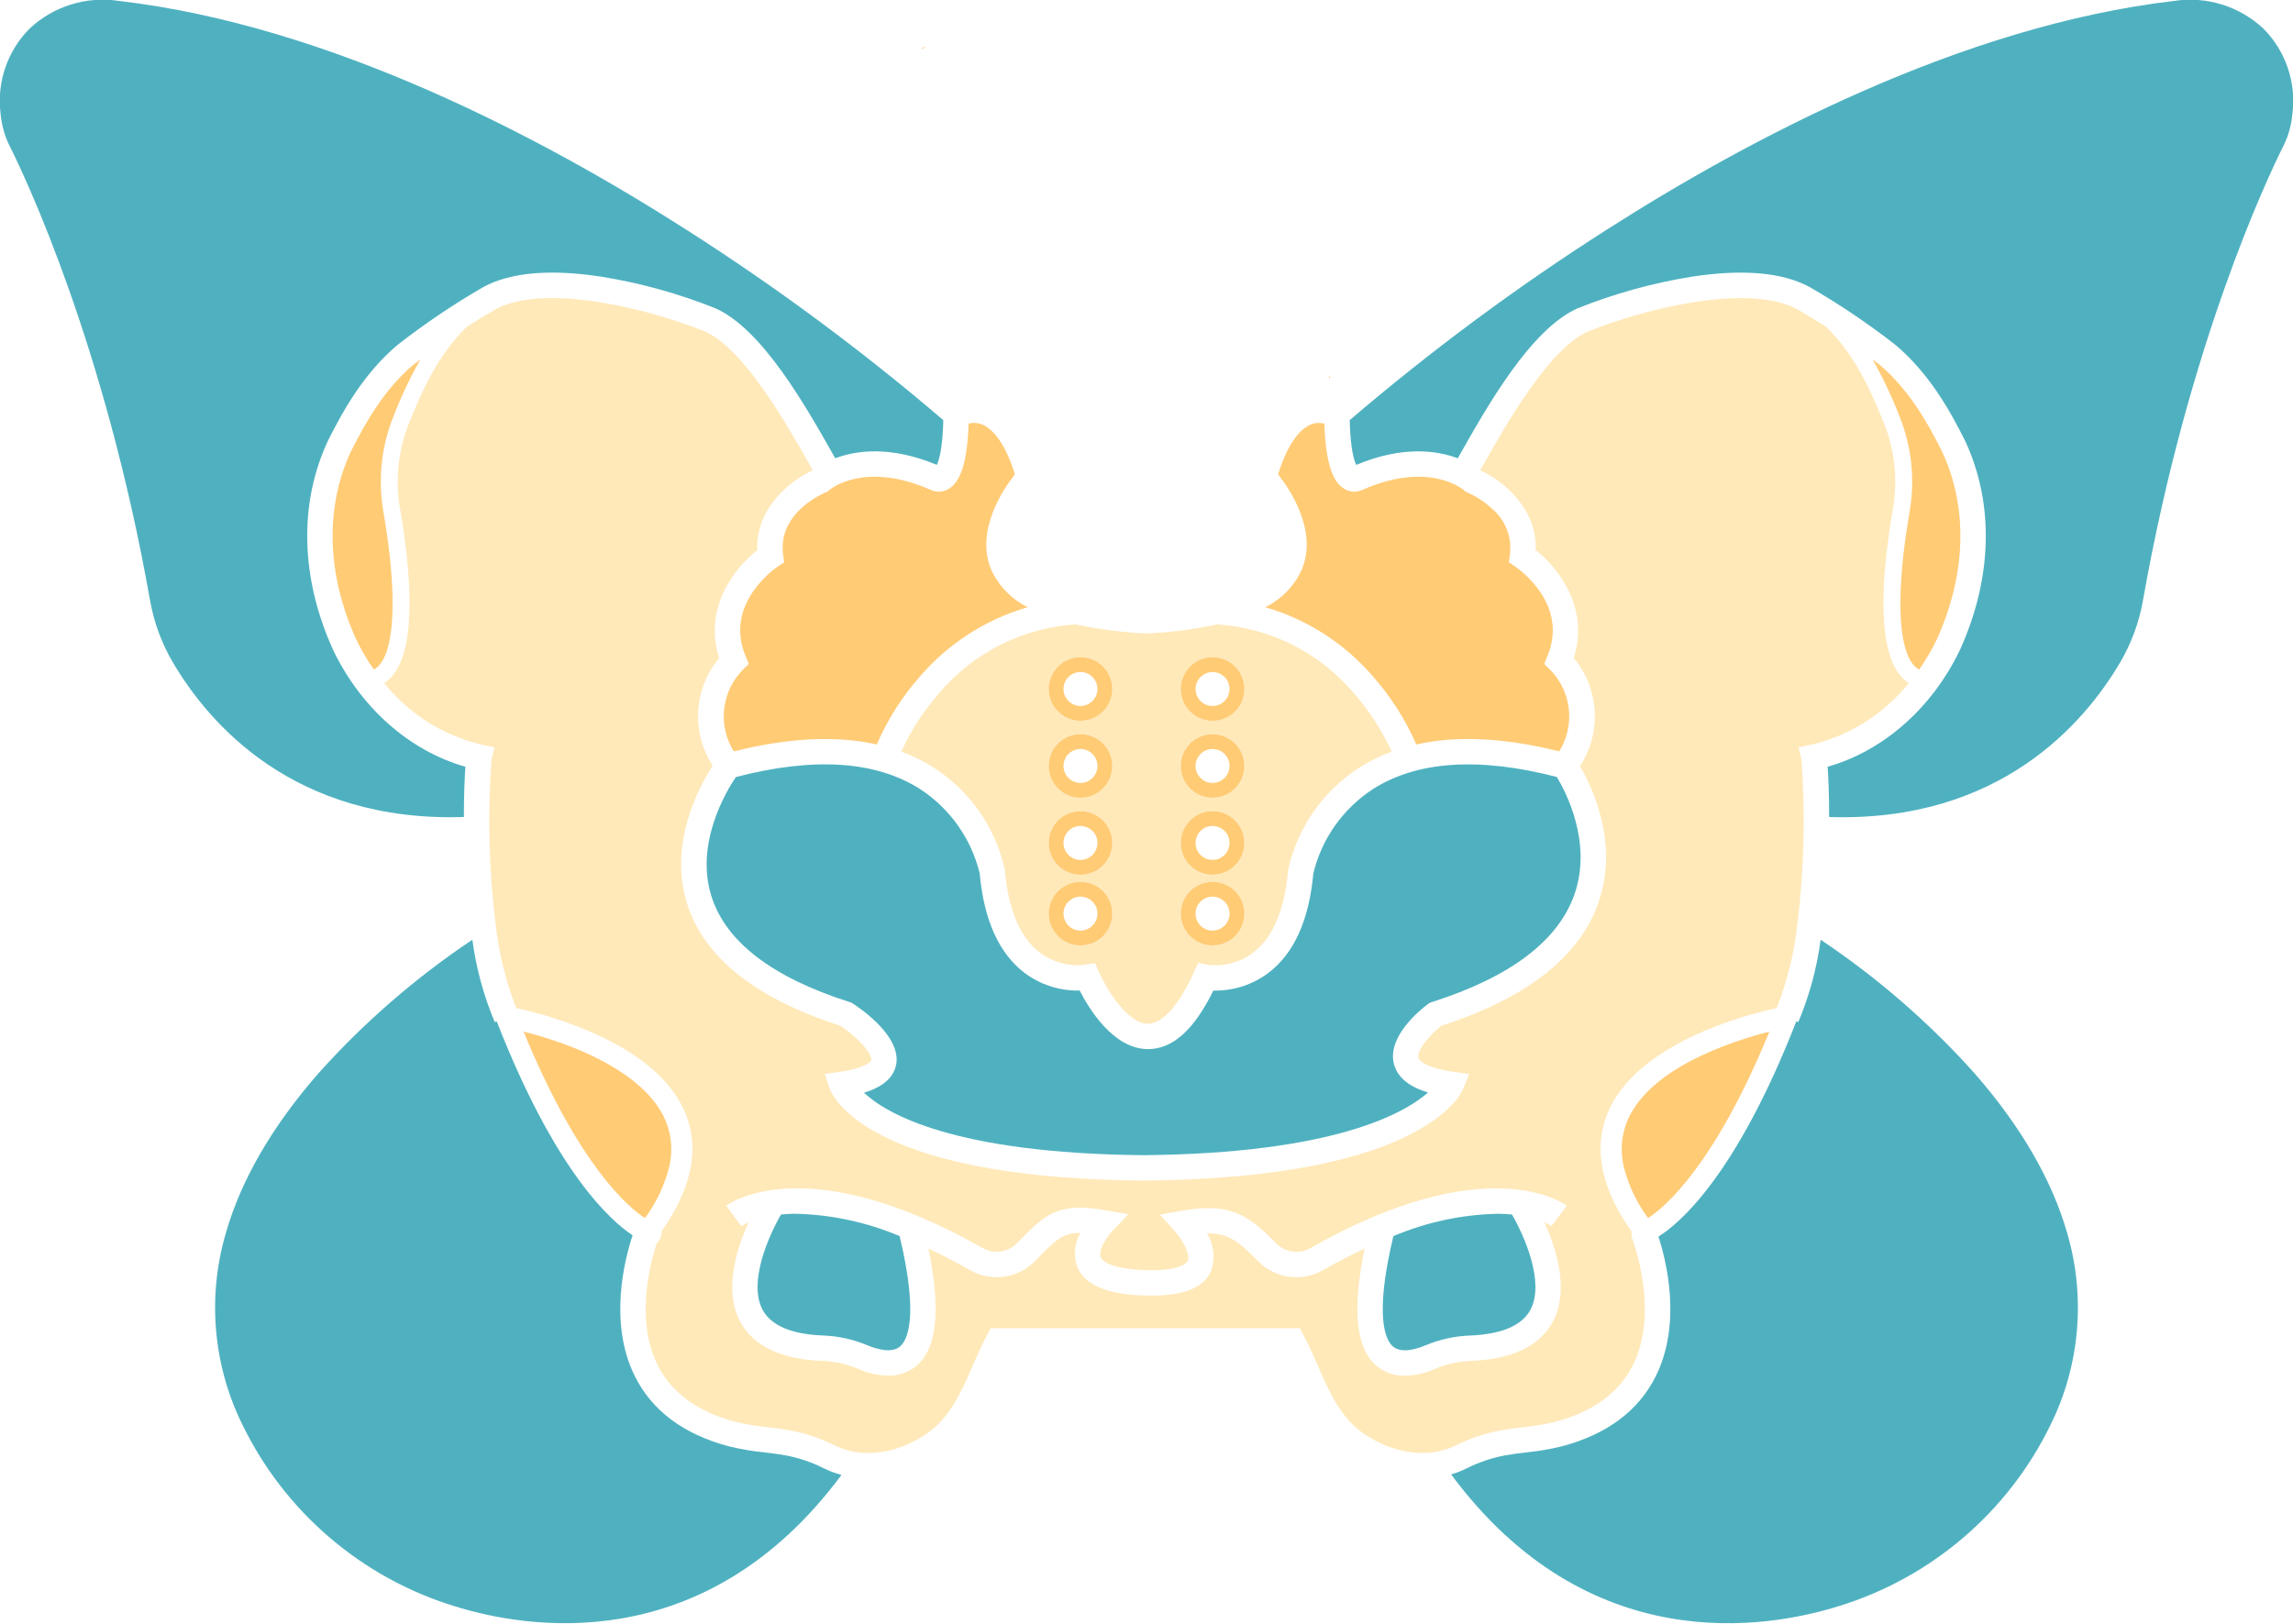
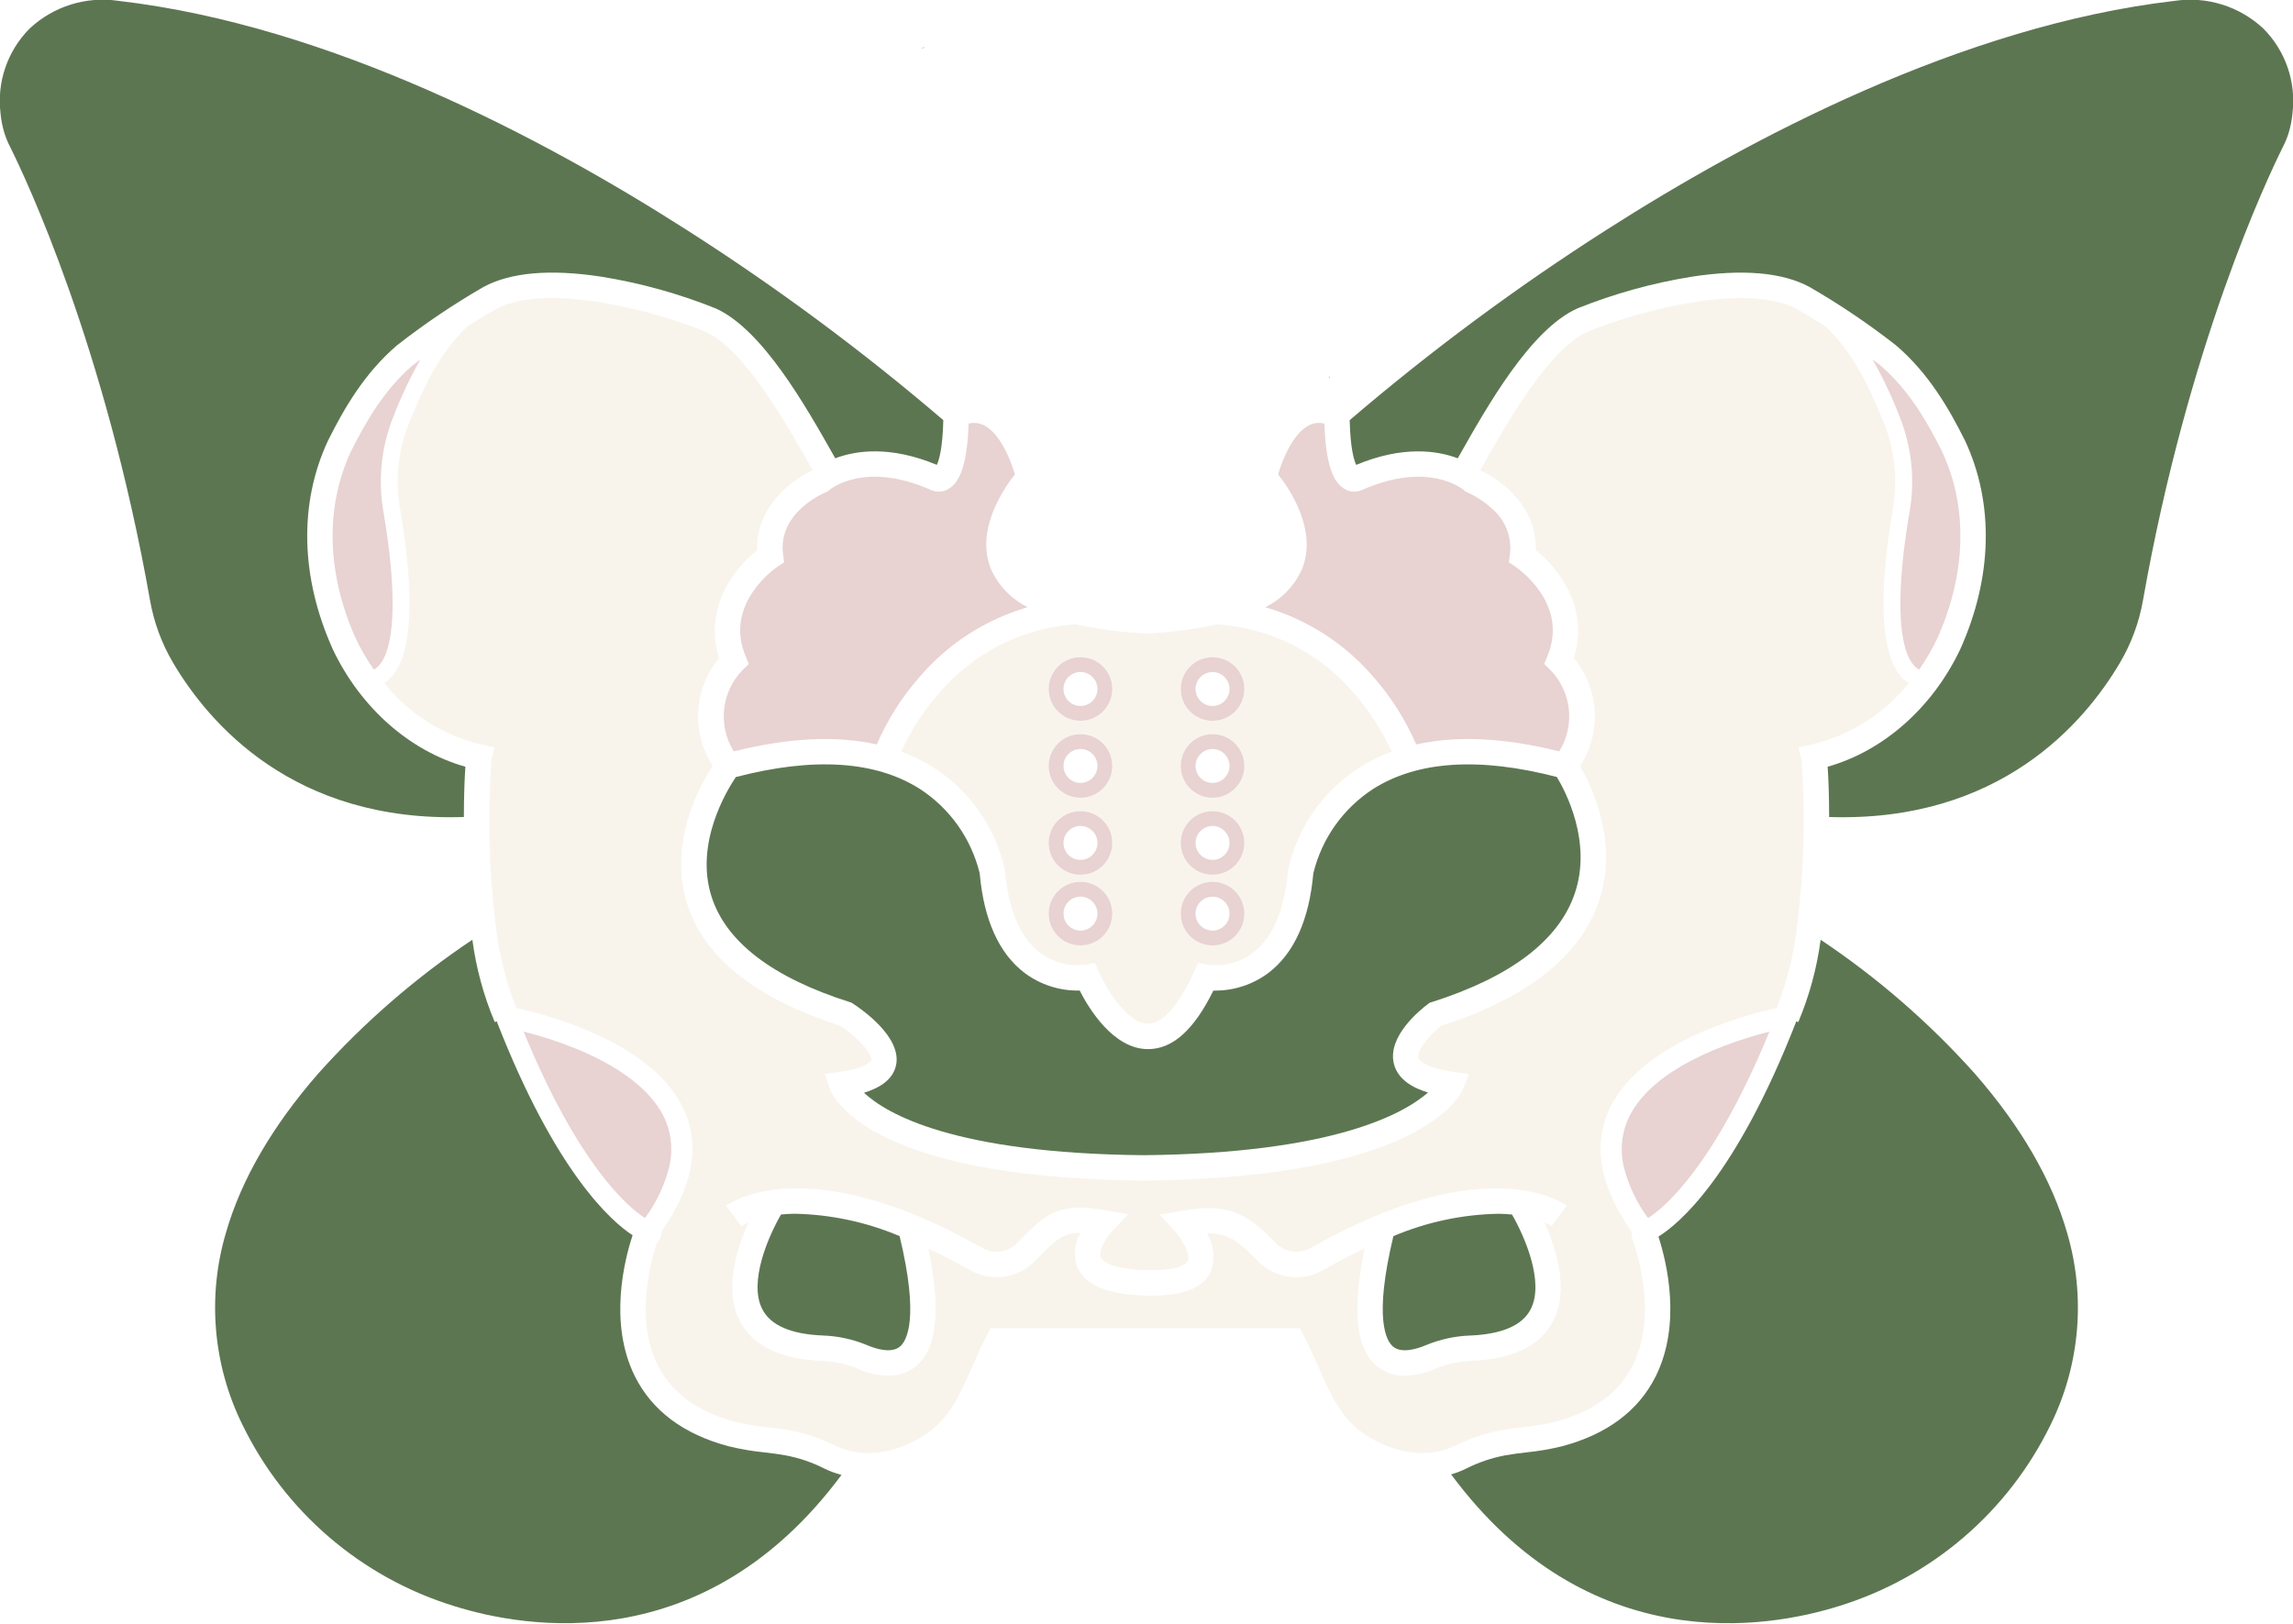
<svg xmlns="http://www.w3.org/2000/svg" id="Layer_1" data-name="Layer 1" viewBox="0 0 287.663 203.683">
  <defs>
-     <style>.cls-1{fill:#4fb1c0;}.cls-2{fill:#ffcb75;}.cls-3{fill:#ffe9b9;}.cls-4{fill:#f8961d;}</style>
+     <style>.cls-1{fill:#5d7652;}.cls-2{fill:#e8d2d2;}.cls-3{fill:#f8f4ec;}.cls-4{fill:#c89999;}</style>
  </defs>
  <path class="cls-1" d="M446.893,202.588a12.856,12.856,0,0,1,3.644,10.623,12.149,12.149,0,0,1-.491,2.503,11.599,11.599,0,0,1-.711,1.717c-1.938,3.883-11.894,24.874-17.556,56.904a23.341,23.341,0,0,1-2.883,7.814c-4.446,7.546-15.093,20.056-36.487,19.363,0-2.67-.087-4.892-.188-6.309,6.984-1.978,13.126-7.379,16.614-14.694l.016-.032c4.061-9.02,4.279-18.318.613-26.177l-.021-.04c-1.956-3.915-4.512-8.393-8.616-11.91l-.064-.053a93.404,93.404,0,0,0-10.801-7.286l-.035-.021c-3.392-1.826-8.358-2.256-14.758-1.277a67.394,67.394,0,0,0-14.325,3.971l-.056.026c-5.842,2.654-11.223,12.165-14.78,18.458-.066.114-.125.223-.188.332-2.596-.98-6.888-1.614-12.741.826-.268-.555-.733-2.02-.818-5.611A286.739,286.739,0,0,1,364.451,227.85c17.824-11.403,44.654-25.646,71.261-28.744A13.422,13.422,0,0,1,446.893,202.588Z" transform="translate(-162.9394 -198.9926)" />
  <path class="cls-1" d="M422.252,353.65a33.219,33.219,0,0,1-2.054,24.107,43.913,43.913,0,0,1-26.546,22.764c-9.02,2.835-31.449,6.715-48.665-16.521a11.668,11.668,0,0,0,1.975-.77,18.212,18.212,0,0,1,4.78-1.614c.852-.157,1.72-.263,2.644-.374a31.771,31.771,0,0,0,4.52-.772c5.651-1.505,9.606-4.465,11.756-8.794,3.27-6.585,1.351-14.365.345-17.479l.016-.056c2.45-1.521,9.627-7.387,17.272-27l.241.111a40.35,40.35,0,0,0,2.808-10.339,101.993,101.993,0,0,1,19.316,16.768C416.442,340.301,420.341,347.02,422.252,353.65Z" transform="translate(-162.9394 -198.9926)" />
  <path class="cls-2" d="M406.584,255.667c3.26,6.997,3.034,15.337-.632,23.486a27.125,27.125,0,0,1-2.251,3.86,2.575,2.575,0,0,1-.767-.661c-1.954-2.423-2.108-9.404-.43-19.151a21.938,21.938,0,0,0-1.261-11.955,53.649,53.649,0,0,0-3.382-7.148c.308.231.613.459.924.698C402.424,247.927,404.686,251.869,406.584,255.667Z" transform="translate(-162.9394 -198.9926)" />
  <path class="cls-3" d="M401.28,283.684a4.745,4.745,0,0,0,1.123,1.027,22.197,22.197,0,0,1-12.237,7.724l-1.601.345.382,1.569a107.021,107.021,0,0,1-.51,20.545l-.069.117c.005.003.021.013.05.029a41.017,41.017,0,0,1-2.585,10.445c-3.926.852-17.758,4.443-21.28,13.349-1.739,4.393-.711,9.319,3.05,14.657a3.344,3.344,0,0,0,.061.496l-.096.04c.037.093,3.7,9.282.234,16.245-1.725,3.467-4.995,5.864-9.718,7.122a29.05,29.05,0,0,1-4.082.688c-.932.112-1.893.228-2.843.406a21.243,21.243,0,0,0-5.619,1.895c-3.52,1.752-8.258,1.003-12.075-1.908-2.532-2.031-3.798-4.919-5.136-7.976-.571-1.303-1.163-2.652-1.871-3.99l-.449-.847-38.78-.003-.451.847c-.709,1.34-1.298,2.686-1.869,3.99-1.341,3.058-2.607,5.946-5.136,7.976-3.82,2.914-8.555,3.663-12.075,1.909a21.273,21.273,0,0,0-5.619-1.895c-.95-.178-1.914-.292-2.843-.406a29.155,29.155,0,0,1-4.085-.688c-4.719-1.258-7.99-3.655-9.717-7.122-2.79-5.601-.961-12.645-.122-15.231a2.1,2.1,0,0,0,.626-1.55c3.759-5.335,4.786-10.264,3.05-14.657-3.525-8.905-17.354-12.497-21.283-13.349a40.852,40.852,0,0,1-2.583-10.445l.048-.029-.069-.117a107.232,107.232,0,0,1-.51-20.542l.385-1.571-1.601-.345a22.189,22.189,0,0,1-12.239-7.724,4.754,4.754,0,0,0,1.125-1.027c3.037-3.769,2.147-13.415.868-20.842a19.819,19.819,0,0,1,1.136-10.801c1.709-4.234,3.684-8.573,7.23-12.035,1.221-.788,2.429-1.524,3.644-2.219,6.129-3.284,19.082-.109,26.323,2.835,4.889,2.251,10.15,11.554,13.296,17.115.043.074.082.143.122.218a1.106,1.106,0,0,0-.082.103c-2.768,1.29-7.037,4.688-6.859,9.962-2.938,2.32-6.774,7.361-4.773,13.537a11.407,11.407,0,0,0-.807,13.527c-1.648,2.522-5.609,9.683-3.225,17.296,2.113,6.747,8.587,11.905,19.241,15.332,2.174,1.452,4.027,3.501,3.854,4.287-.074.332-.987,1.067-3.923,1.486l-1.893.271.608,1.813c.109.324,1.224,3.241,6.814,6.033,7.066,3.53,18.02,5.394,32.556,5.532h.029c14.53-.138,25.599-1.996,32.898-5.521,5.728-2.766,7.029-5.63,7.159-5.948l.77-1.89-2.02-.289c-2.973-.425-4.191-1.218-4.335-1.773-.226-.887,1.303-2.779,2.883-4.019,10.785-3.477,17.428-8.725,19.746-15.597,2.527-7.485-.916-14.487-2.373-16.964a11.409,11.409,0,0,0-.78-13.572c2.001-6.177-1.834-11.217-4.772-13.537.178-5.274-4.09-8.672-6.856-9.964-.026-.035-.056-.069-.085-.103.042-.072.08-.141.122-.215,3.145-5.564,8.406-14.867,13.298-17.115,7.241-2.944,20.194-6.118,26.323-2.837,1.216.695,2.423,1.433,3.642,2.222,3.549,3.459,5.521,7.801,7.231,12.035a19.813,19.813,0,0,1,1.139,10.8C399.133,270.269,398.244,279.912,401.28,283.684Zm-43.693,69.151,1.911-2.551c-.403-.3-10.084-7.215-32.16,5.317a3.554,3.554,0,0,1-4.303-.595c-3.488-3.575-5.784-5.147-11.756-4.101l-2.827.496,1.917,2.137c.884.985,1.954,2.861,1.574,3.676-.101.22-.836,1.301-5.341,1.155-3.666-.12-5.279-.913-5.572-1.617-.353-.857.743-2.532,1.407-3.236l2.052-2.155-2.93-.512c-5.98-1.048-7.554.568-11.002,4.106l-.048.05a3.558,3.558,0,0,1-4.303.592c-22.076-12.531-31.759-5.617-32.16-5.317l1.893,2.561a5.703,5.703,0,0,1,.913-.472c-1.508,3.323-3.132,8.481-1.091,12.398,1.614,3.1,5.078,4.778,10.294,4.988a12.703,12.703,0,0,1,4.441.969,9.988,9.988,0,0,0,3.867.889,5.321,5.321,0,0,0,3.549-1.234c2.588-2.195,3.084-7.023,1.5-14.718,1.89.886,3.655,1.818,5.221,2.707a6.745,6.745,0,0,0,8.157-1.141l.048-.048c2.455-2.519,3.395-3.485,5.556-3.485.027,0,.056,0,.085.003a5.139,5.139,0,0,0-.396,4.258c.929,2.267,3.682,3.443,8.414,3.597q.458.016.892.016c4.061,0,6.5-.987,7.443-3.007a5.487,5.487,0,0,0-.483-4.804c2.615-.058,3.936.94,6.405,3.475a6.745,6.745,0,0,0,8.157,1.141c1.566-.889,3.331-1.823,5.224-2.71-1.585,7.695-1.091,12.523,1.497,14.721a5.335,5.335,0,0,0,3.551,1.234,9.987,9.987,0,0,0,3.865-.892,12.716,12.716,0,0,1,4.443-.966c5.216-.21,8.677-1.89,10.291-4.987,2.044-3.918.417-9.078-1.091-12.401A5.136,5.136,0,0,1,357.587,352.835Z" transform="translate(-162.9394 -198.9926)" />
  <path class="cls-2" d="M384.919,328.437c-6.944,16.919-13.2,22.079-15.148,23.353a.884.884,0,0,0-.12-.005,18.252,18.252,0,0,1-3.023-6.469,9.443,9.443,0,0,1,.393-5.503C369.699,333.039,380.146,329.655,384.919,328.437Z" transform="translate(-162.9394 -198.9926)" />
  <path class="cls-1" d="M358.248,296.489c1.056,1.747,4.457,8.117,2.251,14.612-2.004,5.901-8.043,10.49-17.951,13.641l-.255.08-.212.159c-.868.645-5.152,4.035-4.271,7.512.515,2.028,2.493,3.053,4.279,3.589-3.045,2.668-11.899,7.634-35.677,7.865-23.823-.231-32.277-5.205-35.085-7.838,1.712-.512,3.594-1.492,4.019-3.43.778-3.557-4.369-7.084-5.41-7.756l-.178-.117-.202-.064c-9.72-3.09-15.565-7.562-17.37-13.296-2.094-6.646,1.916-13.248,3.068-14.949,9.76-2.538,17.524-2.039,23.082,1.489a17.569,17.569,0,0,1,7.509,10.596c.523,5.848,2.418,10.052,5.635,12.494a11.094,11.094,0,0,0,6.907,2.211c1.171,2.293,4.223,7.313,8.528,7.35,3.103.027,5.8-2.378,8.245-7.347a11.093,11.093,0,0,0,6.901-2.211c3.217-2.445,5.115-6.646,5.638-12.494a17.549,17.549,0,0,1,7.506-10.596C340.756,294.466,348.506,293.962,358.248,296.489Z" transform="translate(-162.9394 -198.9926)" />
  <path class="cls-2" d="M357.433,283.058a8.332,8.332,0,0,1,1.112,10.219c-6.859-1.72-12.858-2.007-17.933-.871a32.354,32.354,0,0,0-5.386-8.486,28.21,28.21,0,0,0-13.556-8.735,9.74,9.74,0,0,0,4.605-4.765c1.991-4.871-1.542-10.065-2.991-11.902.539-1.853,1.863-5.152,3.886-6.161a2.795,2.795,0,0,1,1.919-.212c.191,6.02,1.473,7.541,2.445,8.154a2.36,2.36,0,0,0,2.208.21c8.377-3.74,12.682-.149,12.847-.005l.212.188.255.103a11.444,11.444,0,0,1,3.055,2.025,6.43,6.43,0,0,1,2.248,5.749l-.127.98.82.552c.276.189,6.753,4.65,4.019,11.201l-.409,1.001Z" transform="translate(-162.9394 -198.9926)" />
  <path class="cls-1" d="M352.623,351.391c1.532,2.649,4.125,8.478,2.33,11.913-1.048,2.009-3.605,3.111-7.594,3.273a15.855,15.855,0,0,0-5.553,1.216c-1.072.454-3.037,1.078-4.114.162-.82-.696-2.453-3.437.053-13.853a35.496,35.496,0,0,1,13.224-2.806C351.562,351.306,352.111,351.341,352.623,351.391Z" transform="translate(-162.9394 -198.9926)" />
  <path class="cls-3" d="M332.755,285.932a29.776,29.776,0,0,1,4.778,7.379,21.08,21.08,0,0,0-4.088,2.023,20.445,20.445,0,0,0-8.895,12.759l-.019.13c-.427,4.932-1.895,8.39-4.356,10.286a7.801,7.801,0,0,1-5.699,1.54l-1.221-.228-.515,1.136c-1.906,4.191-3.958,6.495-5.779,6.495h-.016c-2.715-.021-5.407-4.799-6.134-6.471l-.51-1.149-1.234.215a7.809,7.809,0,0,1-5.702-1.54c-2.463-1.893-3.928-5.354-4.358-10.283l-.016-.133a20.465,20.465,0,0,0-8.895-12.76,21.385,21.385,0,0,0-4.088-2.023,29.822,29.822,0,0,1,4.778-7.379,24.513,24.513,0,0,1,17.105-8.59,52.443,52.443,0,0,0,8.659,1.131l.388.005.05-.003a52.696,52.696,0,0,0,8.659-1.131A24.509,24.509,0,0,1,332.755,285.932Zm-13.712-.483a3.988,3.988,0,1,0-3.987,3.989A3.993,3.993,0,0,0,319.043,285.449Zm0,9.659a3.988,3.988,0,1,0-3.987,3.987A3.993,3.993,0,0,0,319.043,295.108Zm0,9.657a3.988,3.988,0,1,0-3.987,3.99A3.992,3.992,0,0,0,319.043,304.765Zm0,8.871a3.988,3.988,0,1,0-3.987,3.99A3.993,3.993,0,0,0,319.043,313.636Zm-16.566-28.189a3.99,3.99,0,1,0-3.99,3.99A3.995,3.995,0,0,0,302.477,285.447Zm0,9.659a3.99,3.99,0,1,0-3.99,3.99A3.995,3.995,0,0,0,302.477,295.106Zm0,9.659a3.99,3.99,0,1,0-3.99,3.99A3.995,3.995,0,0,0,302.477,304.765Zm0,8.868a3.99,3.99,0,1,0-3.99,3.989A3.995,3.995,0,0,0,302.477,313.633Z" transform="translate(-162.9394 -198.9926)" />
  <path class="cls-4" d="M329.822,246.205c-.032.064-.061.127-.093.191a.85.85,0,0,0-.109-.058C329.69,246.295,329.756,246.252,329.822,246.205Z" transform="translate(-162.9394 -198.9926)" />
  <path class="cls-2" d="M315.056,281.46a3.99,3.99,0,1,1-3.989,3.99A3.993,3.993,0,0,1,315.056,281.46Zm2.129,3.99a2.13,2.13,0,1,0-2.129,2.131A2.132,2.132,0,0,0,317.185,285.449Z" transform="translate(-162.9394 -198.9926)" />
  <path class="cls-2" d="M315.056,291.119a3.988,3.988,0,1,1-3.989,3.99A3.993,3.993,0,0,1,315.056,291.119Zm2.129,3.99a2.13,2.13,0,1,0-2.129,2.129A2.132,2.132,0,0,0,317.185,295.108Z" transform="translate(-162.9394 -198.9926)" />
  <path class="cls-2" d="M315.056,300.778a3.988,3.988,0,1,1-3.989,3.987A3.992,3.992,0,0,1,315.056,300.778Zm2.129,3.987a2.13,2.13,0,1,0-2.129,2.131A2.132,2.132,0,0,0,317.185,304.765Z" transform="translate(-162.9394 -198.9926)" />
  <path class="cls-2" d="M315.056,309.646a3.99,3.99,0,1,1-3.989,3.99A3.993,3.993,0,0,1,315.056,309.646Zm2.129,3.99a2.13,2.13,0,1,0-2.129,2.131A2.132,2.132,0,0,0,317.185,313.636Z" transform="translate(-162.9394 -198.9926)" />
  <path class="cls-2" d="M298.488,281.457a3.99,3.99,0,1,1-3.99,3.99A3.995,3.995,0,0,1,298.488,281.457Zm2.131,3.99a2.131,2.131,0,1,0-2.131,2.131A2.135,2.135,0,0,0,300.619,285.447Z" transform="translate(-162.9394 -198.9926)" />
  <path class="cls-2" d="M298.488,291.116a3.99,3.99,0,1,1-3.99,3.99A3.995,3.995,0,0,1,298.488,291.116Zm2.131,3.99a2.131,2.131,0,1,0-2.131,2.131A2.135,2.135,0,0,0,300.619,295.106Z" transform="translate(-162.9394 -198.9926)" />
  <path class="cls-2" d="M298.488,300.776a3.99,3.99,0,1,1-3.99,3.99A3.995,3.995,0,0,1,298.488,300.776Zm2.131,3.99a2.131,2.131,0,1,0-2.131,2.131A2.135,2.135,0,0,0,300.619,304.765Z" transform="translate(-162.9394 -198.9926)" />
  <path class="cls-2" d="M298.488,309.644a3.99,3.99,0,1,1-3.99,3.99A3.995,3.995,0,0,1,298.488,309.644Zm2.131,3.99a2.131,2.131,0,1,0-2.131,2.131A2.135,2.135,0,0,0,300.619,313.633Z" transform="translate(-162.9394 -198.9926)" />
  <path class="cls-2" d="M287.265,270.418a9.751,9.751,0,0,0,4.605,4.764,28.235,28.235,0,0,0-13.556,8.736,32.241,32.241,0,0,0-5.383,8.486c-5.075-1.136-11.074-.847-17.936.873a8.323,8.323,0,0,1,1.11-10.214l.783-.756-.419-1.006c-2.734-6.551,3.743-11.013,4.016-11.196l.828-.552-.13-.985c-.701-5.242,5.057-7.674,5.298-7.772l.25-.093.207-.188c.18-.157,4.486-3.748,12.863-.008a2.346,2.346,0,0,0,2.206-.21c.974-.613,2.254-2.134,2.447-8.152a2.772,2.772,0,0,1,1.917.212c2.025,1.006,3.347,4.308,3.889,6.161C288.81,260.352,285.274,265.55,287.265,270.418Z" transform="translate(-162.9394 -198.9926)" />
  <path class="cls-1" d="M281.28,251.712c-.085,3.594-.547,5.057-.815,5.611-5.853-2.439-10.148-1.805-12.741-.823-.064-.112-.125-.218-.188-.332-3.559-6.293-8.937-15.804-14.779-18.461l-.058-.024a67.099,67.099,0,0,0-14.323-3.971c-6.402-.98-11.369-.549-14.761,1.277l-.035.019a93.988,93.988,0,0,0-10.798,7.286l-.066.053c-4.104,3.52-6.657,7.995-8.616,11.913l-.018.037c-3.668,7.862-3.451,17.158.613,26.177l.013.032c3.49,7.315,9.63,12.72,16.616,14.697-.101,1.417-.188,3.636-.191,6.309-21.402.69-32.038-11.82-36.487-19.366a23.375,23.375,0,0,1-2.883-7.814c-5.659-32.025-15.616-53.021-17.553-56.904a11.296,11.296,0,0,1-.711-1.715,12.212,12.212,0,0,1-.494-2.506,12.867,12.867,0,0,1,3.644-10.623,13.415,13.415,0,0,1,11.18-3.48c26.61,3.095,53.44,17.338,71.261,28.744A286.584,286.584,0,0,1,281.28,251.712Z" transform="translate(-162.9394 -198.9926)" />
  <path class="cls-4" d="M278.896,204.903a.654.654,0,0,1,.011.072,2.394,2.394,0,0,0-.358.098l-.029-.016A3.605,3.605,0,0,1,278.896,204.903Z" transform="translate(-162.9394 -198.9926)" />
  <path class="cls-1" d="M275.798,354.101c2.506,10.413.871,13.155.053,13.85-1.08.916-3.042.292-4.117-.162a15.851,15.851,0,0,0-5.553-1.216c-3.99-.159-6.546-1.261-7.594-3.273-1.794-3.435.799-9.261,2.333-11.91.51-.053,1.059-.088,1.654-.098A35.562,35.562,0,0,1,275.798,354.101Z" transform="translate(-162.9394 -198.9926)" />
  <path class="cls-1" d="M266.277,383.23a11.803,11.803,0,0,0,2.23.836c-17.211,23.162-39.606,19.284-48.614,16.452a43.894,43.894,0,0,1-26.546-22.761,33.193,33.193,0,0,1-2.054-24.107c1.909-6.633,5.808-13.351,11.589-19.969a102.091,102.091,0,0,1,19.316-16.77,40.289,40.289,0,0,0,2.811,10.339l.239-.112c7.427,19.05,14.413,25.131,17.052,26.857-.982,2.968-3.06,10.952.279,17.678,2.15,4.329,6.105,7.289,11.756,8.796a32.591,32.591,0,0,0,4.523.772c.921.112,1.792.215,2.644.374A18.001,18.001,0,0,1,266.277,383.23Z" transform="translate(-162.9394 -198.9926)" />
  <path class="cls-2" d="M246.521,339.81a9.423,9.423,0,0,1,.396,5.502,18.279,18.279,0,0,1-3.023,6.469c-.04,0-.08.003-.122.005-1.946-1.274-8.202-6.434-15.148-23.353a50.482,50.482,0,0,1,6.599,2.158C239.389,332.301,244.734,335.287,246.521,339.81Z" transform="translate(-162.9394 -198.9926)" />
  <path class="cls-2" d="M214.756,244.795c.313-.241.618-.47.924-.701a53.692,53.692,0,0,0-3.382,7.151,21.96,21.96,0,0,0-1.261,11.955c1.68,9.744,1.524,16.725-.427,19.151a2.565,2.565,0,0,1-.767.658,26.889,26.889,0,0,1-2.254-3.859c-3.666-8.149-3.891-16.486-.632-23.486C208.858,251.866,211.117,247.925,214.756,244.795Z" transform="translate(-162.9394 -198.9926)" />
</svg>
